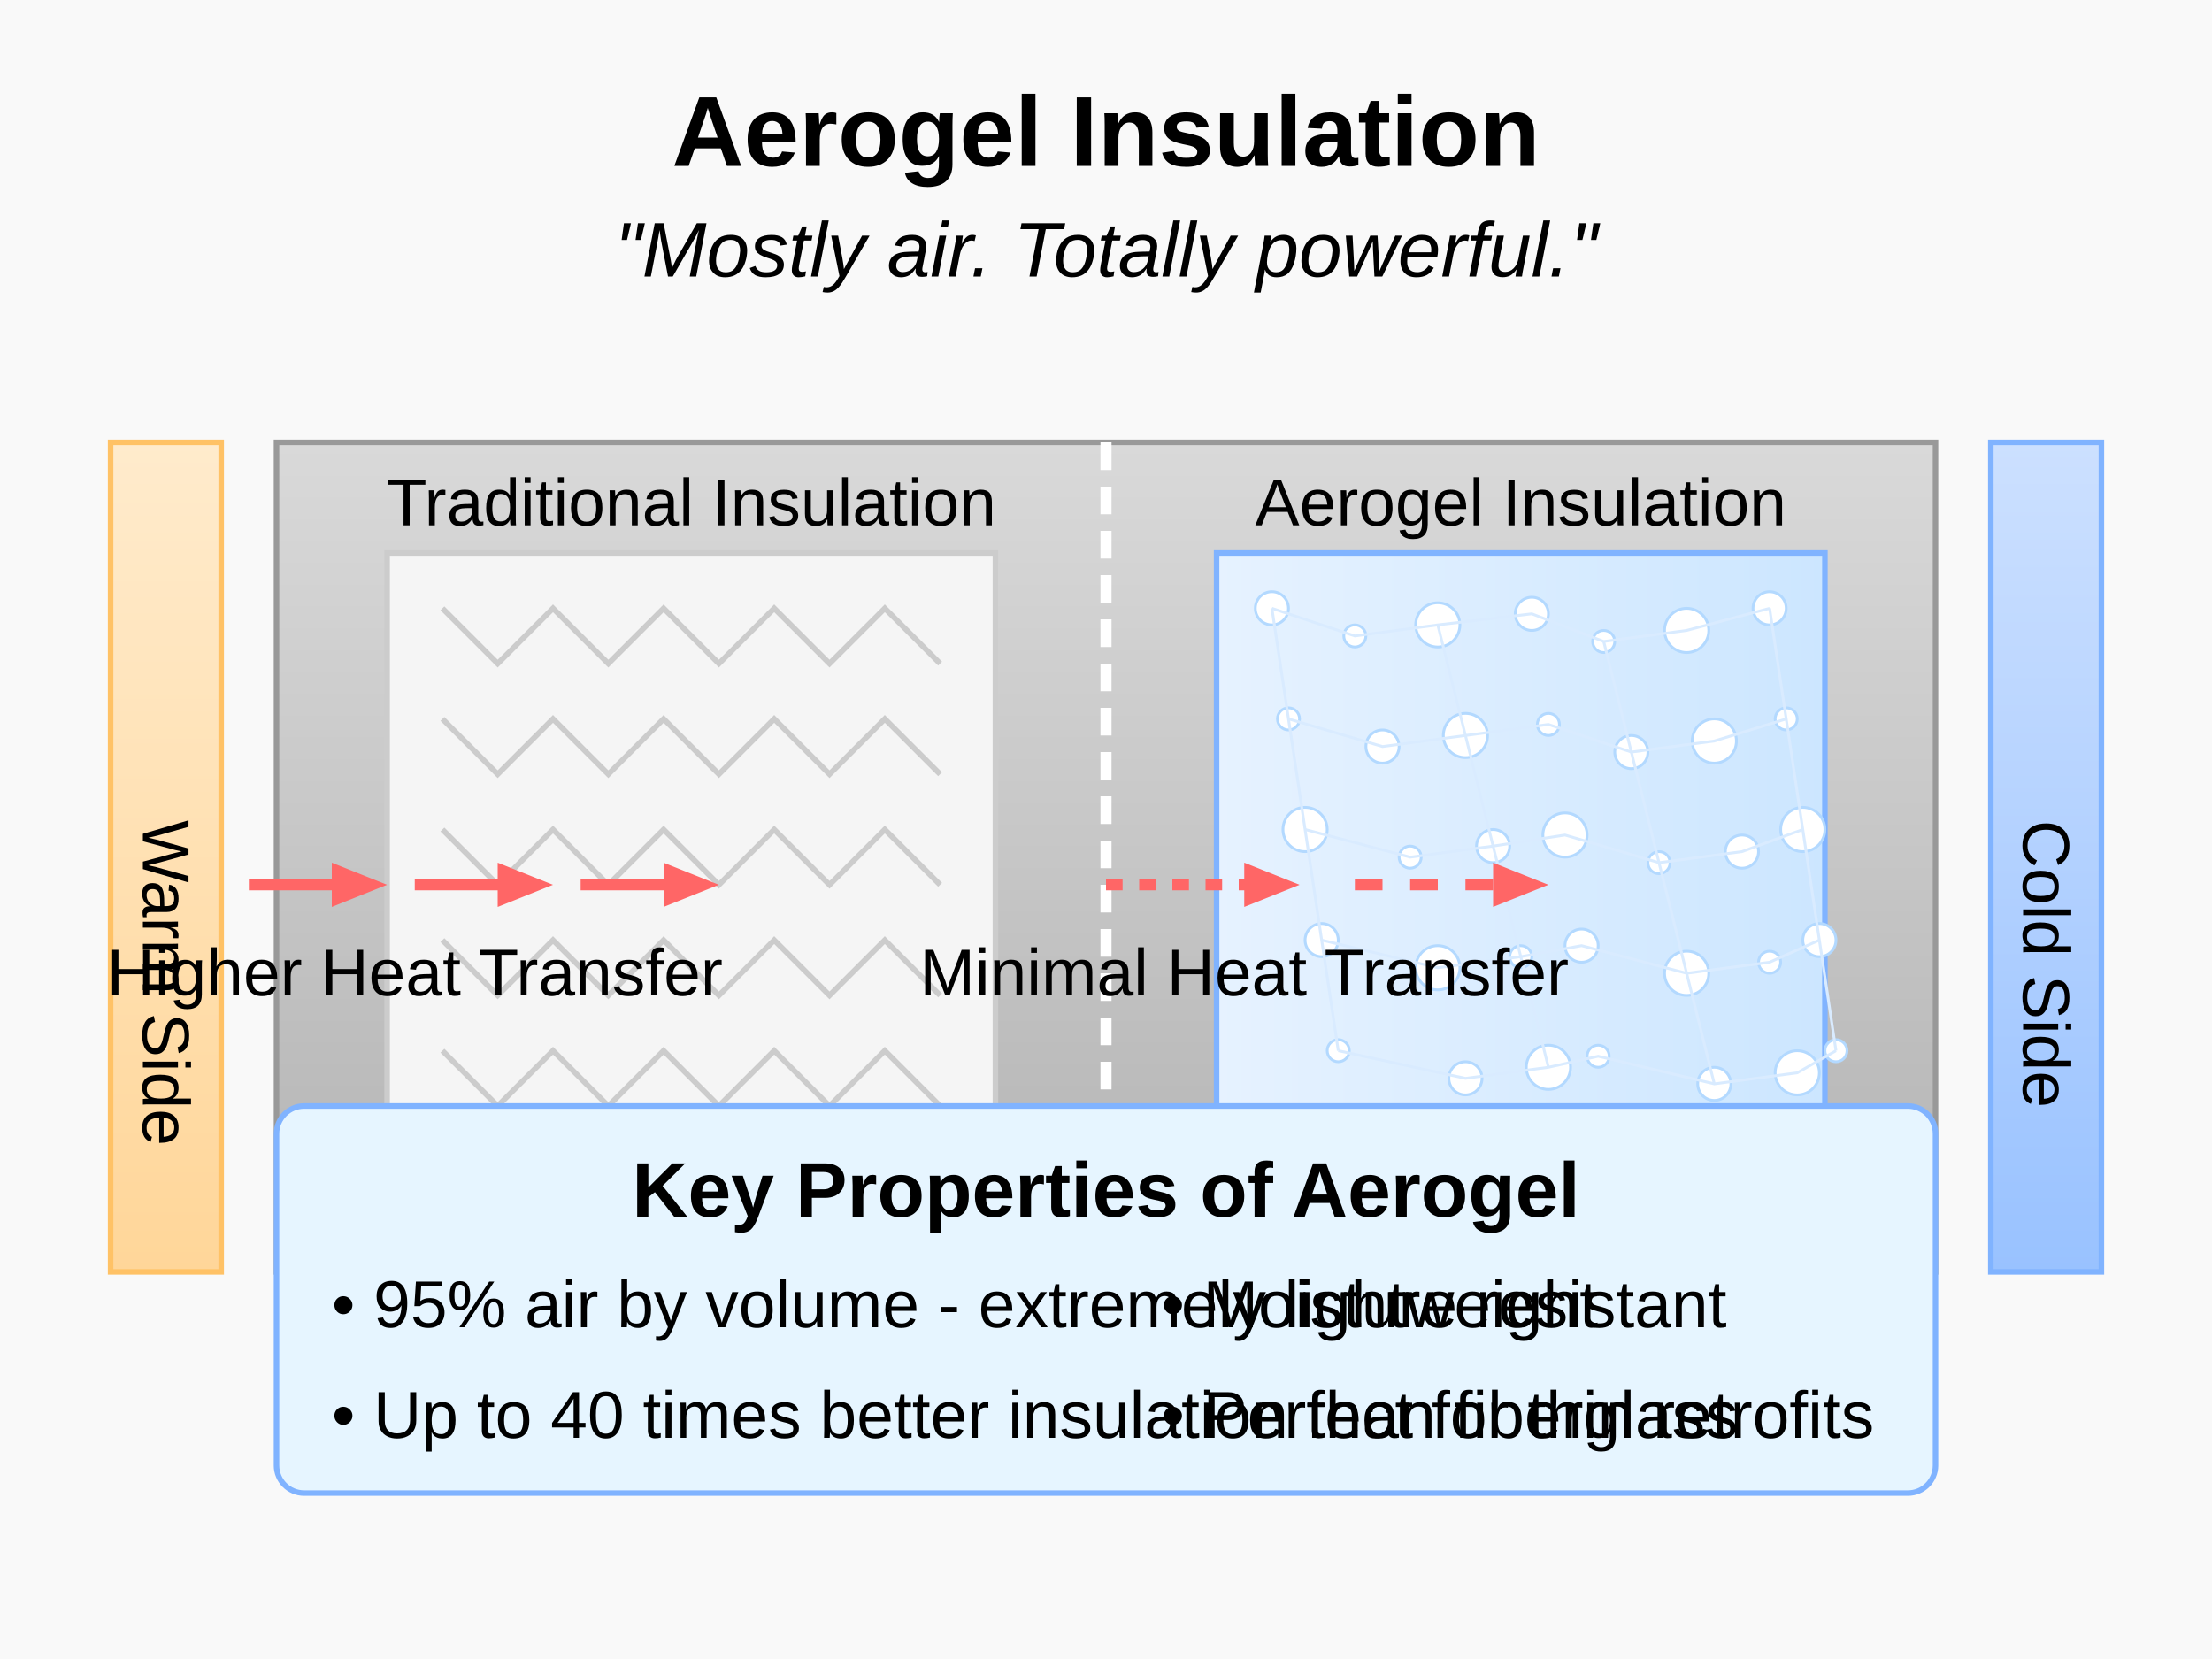
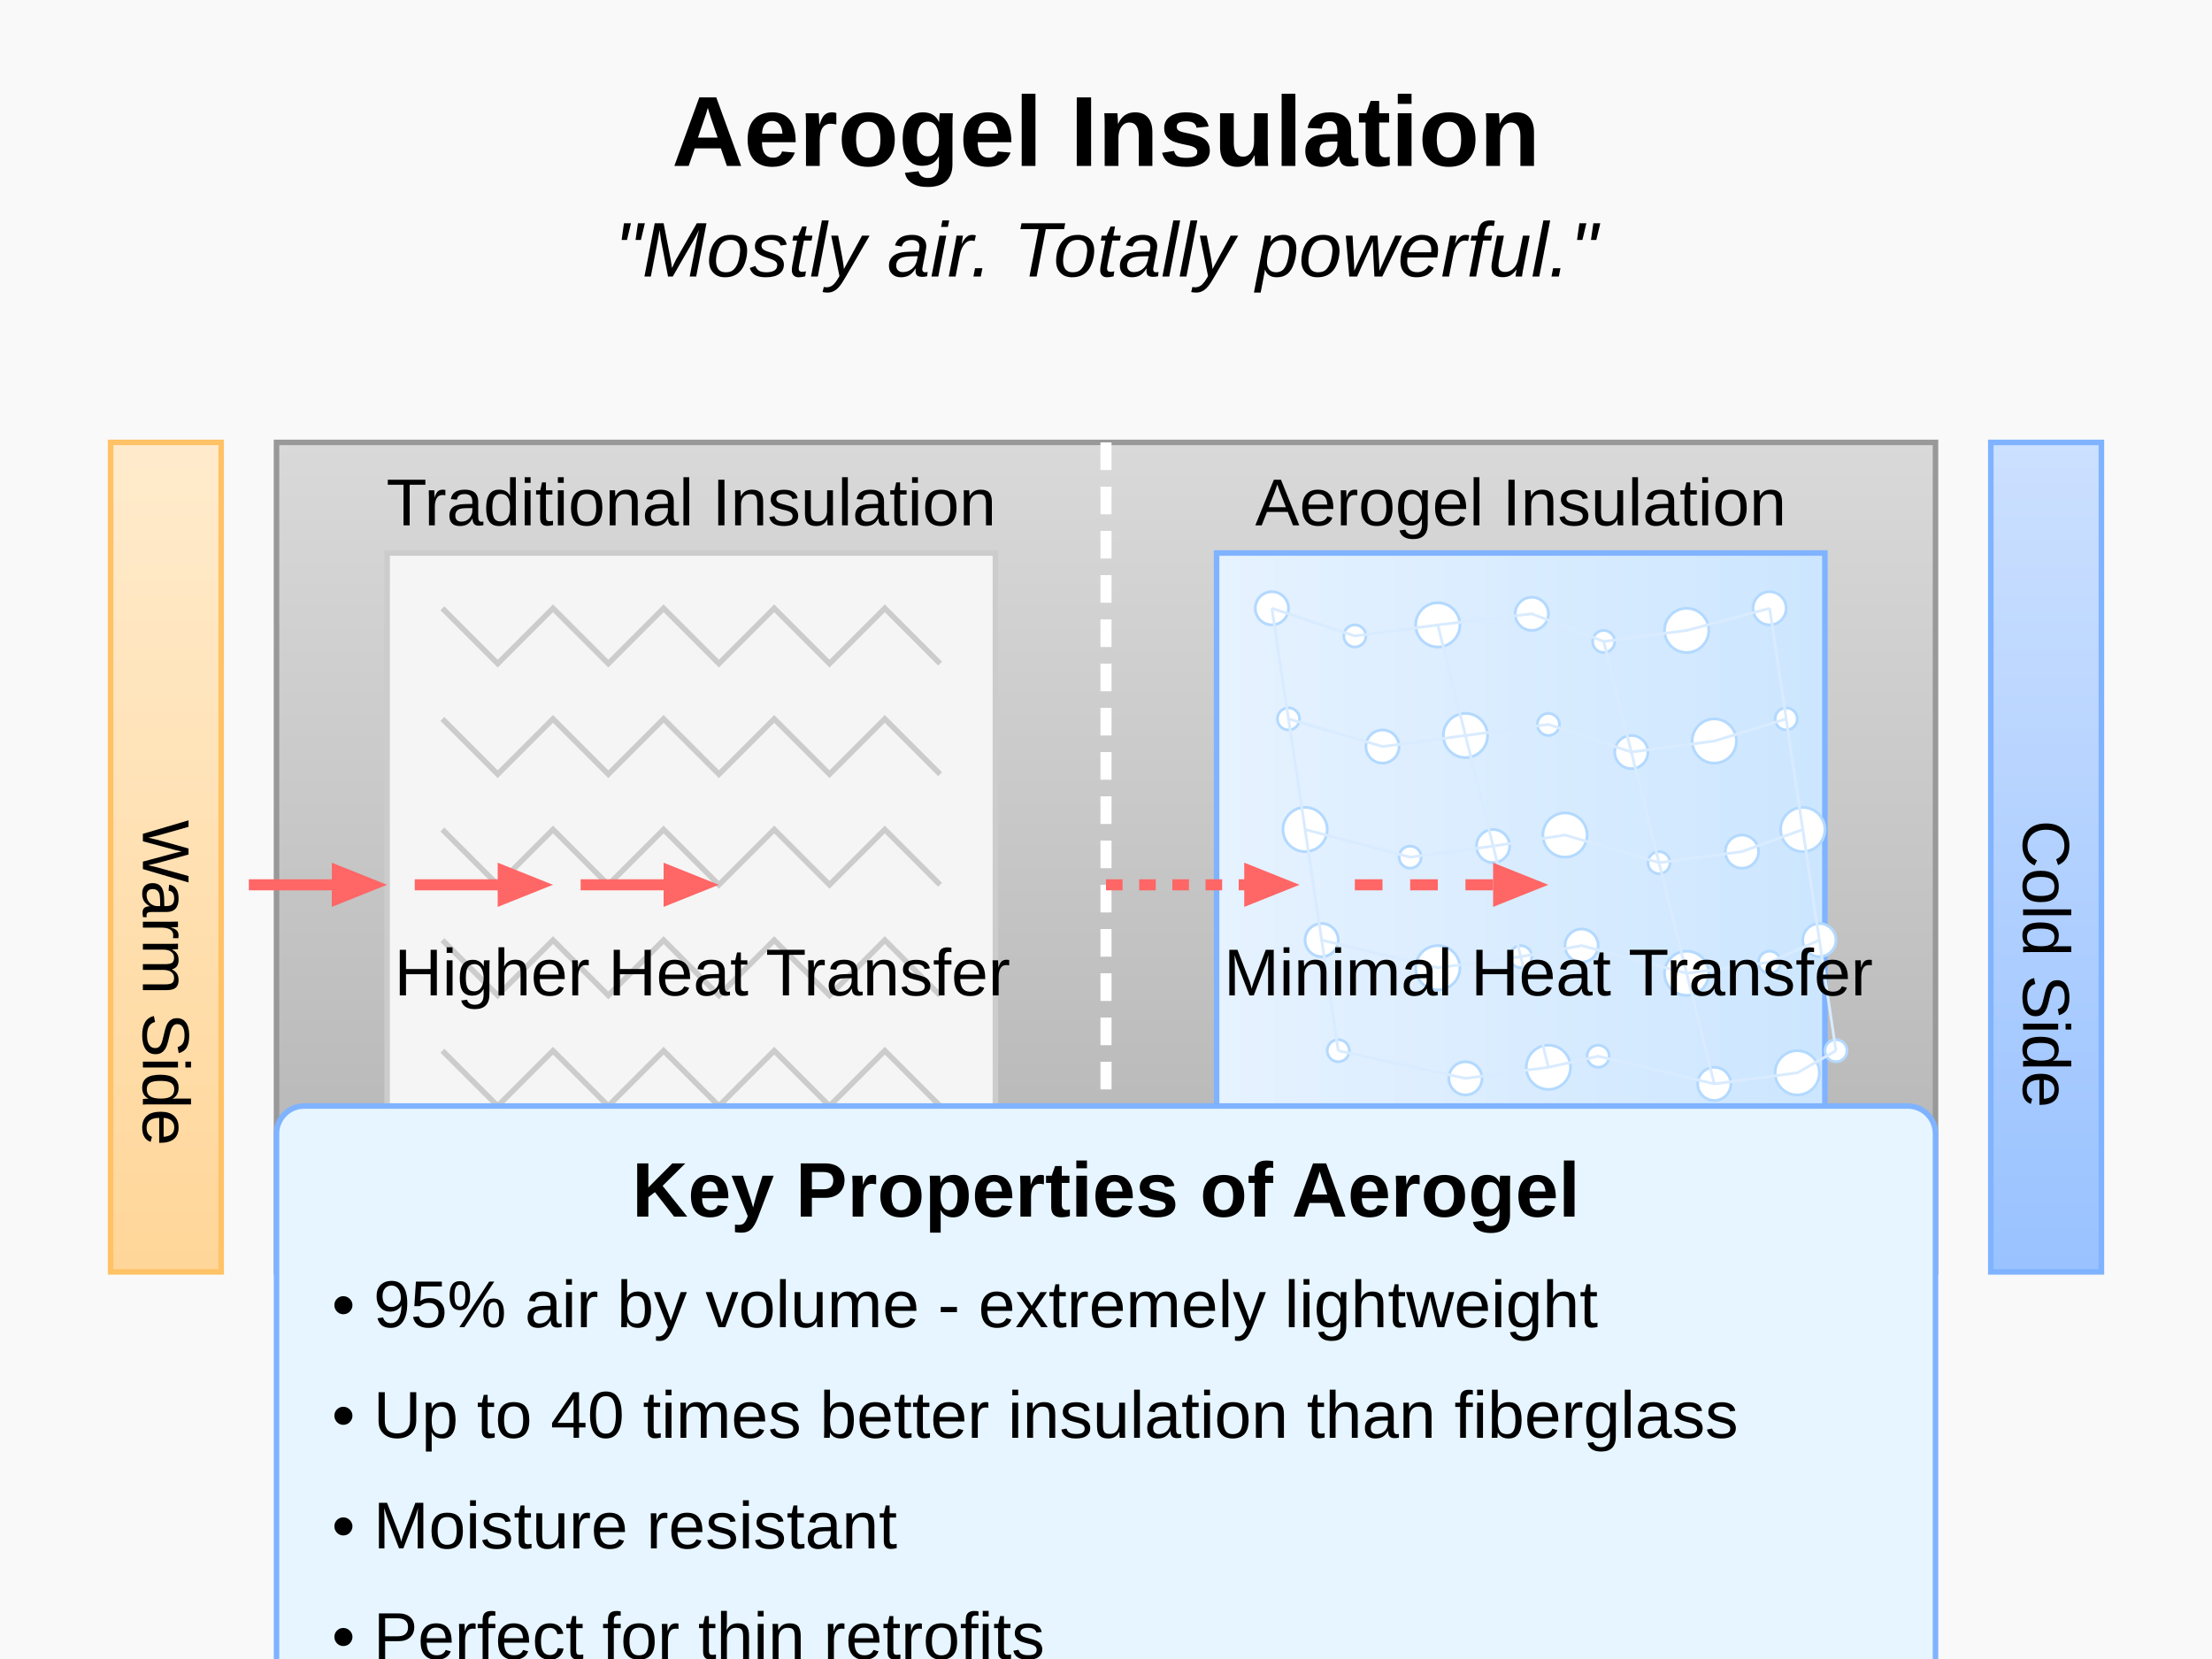
<svg xmlns="http://www.w3.org/2000/svg" width="400" height="300" viewBox="0 0 400 300">
  <defs>
    <linearGradient id="aerogel-gradient" x1="0%" y1="0%" x2="100%" y2="0%">
      <stop offset="0%" stop-color="#e6f2ff" />
      <stop offset="100%" stop-color="#cce6ff" />
    </linearGradient>
    <linearGradient id="wall-gradient" x1="0%" y1="0%" x2="0%" y2="100%">
      <stop offset="0%" stop-color="#d9d9d9" />
      <stop offset="100%" stop-color="#b3b3b3" />
    </linearGradient>
    <linearGradient id="warm-side-gradient" x1="0%" y1="0%" x2="0%" y2="100%">
      <stop offset="0%" stop-color="#ffebcc" />
      <stop offset="100%" stop-color="#ffd699" />
    </linearGradient>
    <linearGradient id="cold-side-gradient" x1="0%" y1="0%" x2="0%" y2="100%">
      <stop offset="0%" stop-color="#cce0ff" />
      <stop offset="100%" stop-color="#99c2ff" />
    </linearGradient>
  </defs>
-   <rect width="400" height="300" fill="#f9f9f9" />
+   <rect width="400" height="320" fill="#f9f9f9" />
  <text x="200" y="30" font-family="Arial" font-size="18" text-anchor="middle" font-weight="bold">Aerogel Insulation</text>
  <text x="200" y="50" font-family="Arial" font-size="14" text-anchor="middle" font-style="italic">"Mostly air. Totally powerful."</text>
  <g transform="translate(50, 80)">
    <rect x="0" y="0" width="300" height="150" fill="url(#wall-gradient)" stroke="#999999" stroke-width="1" />
    <line x1="150" y1="0" x2="150" y2="150" stroke="#ffffff" stroke-width="2" stroke-dasharray="5,3" />
    <rect x="20" y="20" width="110" height="110" fill="#f5f5f5" stroke="#cccccc" stroke-width="1" />
    <text x="75" y="15" font-family="Arial" font-size="12" text-anchor="middle">Traditional Insulation</text>
    <path d="M30,30 L40,40 L50,30 L60,40 L70,30 L80,40 L90,30 L100,40 L110,30 L120,40" stroke="#cccccc" stroke-width="1" fill="none" />
    <path d="M30,50 L40,60 L50,50 L60,60 L70,50 L80,60 L90,50 L100,60 L110,50 L120,60" stroke="#cccccc" stroke-width="1" fill="none" />
    <path d="M30,70 L40,80 L50,70 L60,80 L70,70 L80,80 L90,70 L100,80 L110,70 L120,80" stroke="#cccccc" stroke-width="1" fill="none" />
    <path d="M30,90 L40,100 L50,90 L60,100 L70,90 L80,100 L90,90 L100,100 L110,90 L120,100" stroke="#cccccc" stroke-width="1" fill="none" />
    <path d="M30,110 L40,120 L50,110 L60,120 L70,110 L80,120 L90,110 L100,120 L110,110 L120,120" stroke="#cccccc" stroke-width="1" fill="none" />
    <rect x="170" y="20" width="110" height="110" fill="url(#aerogel-gradient)" stroke="#80b3ff" stroke-width="1" />
    <text x="225" y="15" font-family="Arial" font-size="12" text-anchor="middle">Aerogel Insulation</text>
    <g id="aerogel-structure">
      <circle cx="180" cy="30" r="3" fill="#ffffff" stroke="#b3d9ff" stroke-width="0.5" />
      <circle cx="195" cy="35" r="2" fill="#ffffff" stroke="#b3d9ff" stroke-width="0.5" />
      <circle cx="210" cy="33" r="4" fill="#ffffff" stroke="#b3d9ff" stroke-width="0.5" />
      <circle cx="227" cy="31" r="3" fill="#ffffff" stroke="#b3d9ff" stroke-width="0.5" />
      <circle cx="240" cy="36" r="2" fill="#ffffff" stroke="#b3d9ff" stroke-width="0.5" />
      <circle cx="255" cy="34" r="4" fill="#ffffff" stroke="#b3d9ff" stroke-width="0.5" />
      <circle cx="270" cy="30" r="3" fill="#ffffff" stroke="#b3d9ff" stroke-width="0.5" />
      <circle cx="183" cy="50" r="2" fill="#ffffff" stroke="#b3d9ff" stroke-width="0.5" />
      <circle cx="200" cy="55" r="3" fill="#ffffff" stroke="#b3d9ff" stroke-width="0.5" />
      <circle cx="215" cy="53" r="4" fill="#ffffff" stroke="#b3d9ff" stroke-width="0.5" />
      <circle cx="230" cy="51" r="2" fill="#ffffff" stroke="#b3d9ff" stroke-width="0.5" />
      <circle cx="245" cy="56" r="3" fill="#ffffff" stroke="#b3d9ff" stroke-width="0.5" />
      <circle cx="260" cy="54" r="4" fill="#ffffff" stroke="#b3d9ff" stroke-width="0.5" />
      <circle cx="273" cy="50" r="2" fill="#ffffff" stroke="#b3d9ff" stroke-width="0.5" />
      <circle cx="186" cy="70" r="4" fill="#ffffff" stroke="#b3d9ff" stroke-width="0.5" />
      <circle cx="205" cy="75" r="2" fill="#ffffff" stroke="#b3d9ff" stroke-width="0.5" />
      <circle cx="220" cy="73" r="3" fill="#ffffff" stroke="#b3d9ff" stroke-width="0.5" />
      <circle cx="233" cy="71" r="4" fill="#ffffff" stroke="#b3d9ff" stroke-width="0.5" />
      <circle cx="250" cy="76" r="2" fill="#ffffff" stroke="#b3d9ff" stroke-width="0.5" />
      <circle cx="265" cy="74" r="3" fill="#ffffff" stroke="#b3d9ff" stroke-width="0.5" />
      <circle cx="276" cy="70" r="4" fill="#ffffff" stroke="#b3d9ff" stroke-width="0.5" />
      <circle cx="189" cy="90" r="3" fill="#ffffff" stroke="#b3d9ff" stroke-width="0.5" />
      <circle cx="210" cy="95" r="4" fill="#ffffff" stroke="#b3d9ff" stroke-width="0.5" />
      <circle cx="225" cy="93" r="2" fill="#ffffff" stroke="#b3d9ff" stroke-width="0.5" />
      <circle cx="236" cy="91" r="3" fill="#ffffff" stroke="#b3d9ff" stroke-width="0.5" />
      <circle cx="255" cy="96" r="4" fill="#ffffff" stroke="#b3d9ff" stroke-width="0.5" />
      <circle cx="270" cy="94" r="2" fill="#ffffff" stroke="#b3d9ff" stroke-width="0.5" />
      <circle cx="279" cy="90" r="3" fill="#ffffff" stroke="#b3d9ff" stroke-width="0.5" />
      <circle cx="192" cy="110" r="2" fill="#ffffff" stroke="#b3d9ff" stroke-width="0.5" />
      <circle cx="215" cy="115" r="3" fill="#ffffff" stroke="#b3d9ff" stroke-width="0.5" />
      <circle cx="230" cy="113" r="4" fill="#ffffff" stroke="#b3d9ff" stroke-width="0.5" />
      <circle cx="239" cy="111" r="2" fill="#ffffff" stroke="#b3d9ff" stroke-width="0.5" />
      <circle cx="260" cy="116" r="3" fill="#ffffff" stroke="#b3d9ff" stroke-width="0.5" />
      <circle cx="275" cy="114" r="4" fill="#ffffff" stroke="#b3d9ff" stroke-width="0.5" />
      <circle cx="282" cy="110" r="2" fill="#ffffff" stroke="#b3d9ff" stroke-width="0.5" />
      <path d="M180,30 L195,35 L210,33 L227,31 L240,36 L255,34 L270,30" stroke="#d9ebff" stroke-width="0.5" fill="none" />
      <path d="M183,50 L200,55 L215,53 L230,51 L245,56 L260,54 L273,50" stroke="#d9ebff" stroke-width="0.5" fill="none" />
      <path d="M186,70 L205,75 L220,73 L233,71 L250,76 L265,74 L276,70" stroke="#d9ebff" stroke-width="0.5" fill="none" />
      <path d="M189,90 L210,95 L225,93 L236,91 L255,96 L270,94 L279,90" stroke="#d9ebff" stroke-width="0.5" fill="none" />
      <path d="M192,110 L215,115 L230,113 L239,111 L260,116 L275,114 L282,110" stroke="#d9ebff" stroke-width="0.5" fill="none" />
      <path d="M180,30 L183,50 L186,70 L189,90 L192,110" stroke="#d9ebff" stroke-width="0.5" fill="none" />
      <path d="M210,33 L215,53 L220,73 L225,93 L230,113" stroke="#d9ebff" stroke-width="0.5" fill="none" />
      <path d="M240,36 L245,56 L250,76 L255,96 L260,116" stroke="#d9ebff" stroke-width="0.5" fill="none" />
      <path d="M270,30 L273,50 L276,70 L279,90 L282,110" stroke="#d9ebff" stroke-width="0.5" fill="none" />
    </g>
  </g>
  <g transform="translate(20, 80)">
    <rect x="0" y="0" width="20" height="150" fill="url(#warm-side-gradient)" stroke="#ffc266" stroke-width="1" />
    <text x="10" y="75" font-family="Arial" font-size="12" text-anchor="middle" writing-mode="tb">Warm Side</text>
  </g>
  <g transform="translate(360, 80)">
    <rect x="0" y="0" width="20" height="150" fill="url(#cold-side-gradient)" stroke="#80b3ff" stroke-width="1" />
    <text x="10" y="75" font-family="Arial" font-size="12" text-anchor="middle" writing-mode="tb">Cold Side</text>
  </g>
  <g fill="#ff6666">
    <path d="M45,160 L65,160" stroke="#ff6666" stroke-width="2" />
    <polygon points="70,160 60,156 60,164" fill="#ff6666" />
    <path d="M75,160 L95,160" stroke="#ff6666" stroke-width="2" />
    <polygon points="100,160 90,156 90,164" fill="#ff6666" />
    <path d="M105,160 L125,160" stroke="#ff6666" stroke-width="2" />
    <polygon points="130,160 120,156 120,164" fill="#ff6666" />
  </g>
  <g fill="#ff6666">
    <path d="M200,160 L230,160" stroke="#ff6666" stroke-width="2" stroke-dasharray="3,3" />
    <polygon points="235,160 225,156 225,164" fill="#ff6666" />
    <path d="M245,160 L275,160" stroke="#ff6666" stroke-width="2" stroke-dasharray="5,5" />
    <polygon points="280,160 270,156 270,164" fill="#ff6666" />
  </g>
  <g>
-     <text x="75" y="180" font-family="Arial" font-size="12" text-anchor="middle">Higher Heat Transfer</text>
-     <text x="225" y="180" font-family="Arial" font-size="12" text-anchor="middle">Minimal Heat Transfer</text>
+     <text x="127" y="180" font-family="Arial" font-size="12" text-anchor="middle">Higher Heat Transfer</text>
+     <text x="280" y="180" font-family="Arial" font-size="12" text-anchor="middle">Minimal Heat Transfer</text>
  </g>
  <g transform="translate(50, 200)">
-     <rect x="0" y="0" width="300" height="70" rx="5" ry="5" fill="#e6f5ff" stroke="#80b3ff" stroke-width="1" />
+     <rect x="0" y="0" width="300" height="200" rx="5" ry="5" fill="#e6f5ff" stroke="#80b3ff" stroke-width="1" />
    <text x="150" y="20" font-family="Arial" font-size="14" text-anchor="middle" font-weight="bold">Key Properties of Aerogel</text>
    <text x="10" y="40" font-family="Arial" font-size="12">• 95% air by volume - extremely lightweight</text>
    <text x="10" y="60" font-family="Arial" font-size="12">• Up to 40 times better insulation than fiberglass</text>
-     <text x="160" y="40" font-family="Arial" font-size="12">• Moisture resistant</text>
-     <text x="160" y="60" font-family="Arial" font-size="12">• Perfect for thin retrofits</text>
+     <text x="10" y="80" font-family="Arial" font-size="12">• Moisture resistant</text>
+     <text x="10" y="100" font-family="Arial" font-size="12">• Perfect for thin retrofits</text>
  </g>
</svg>
